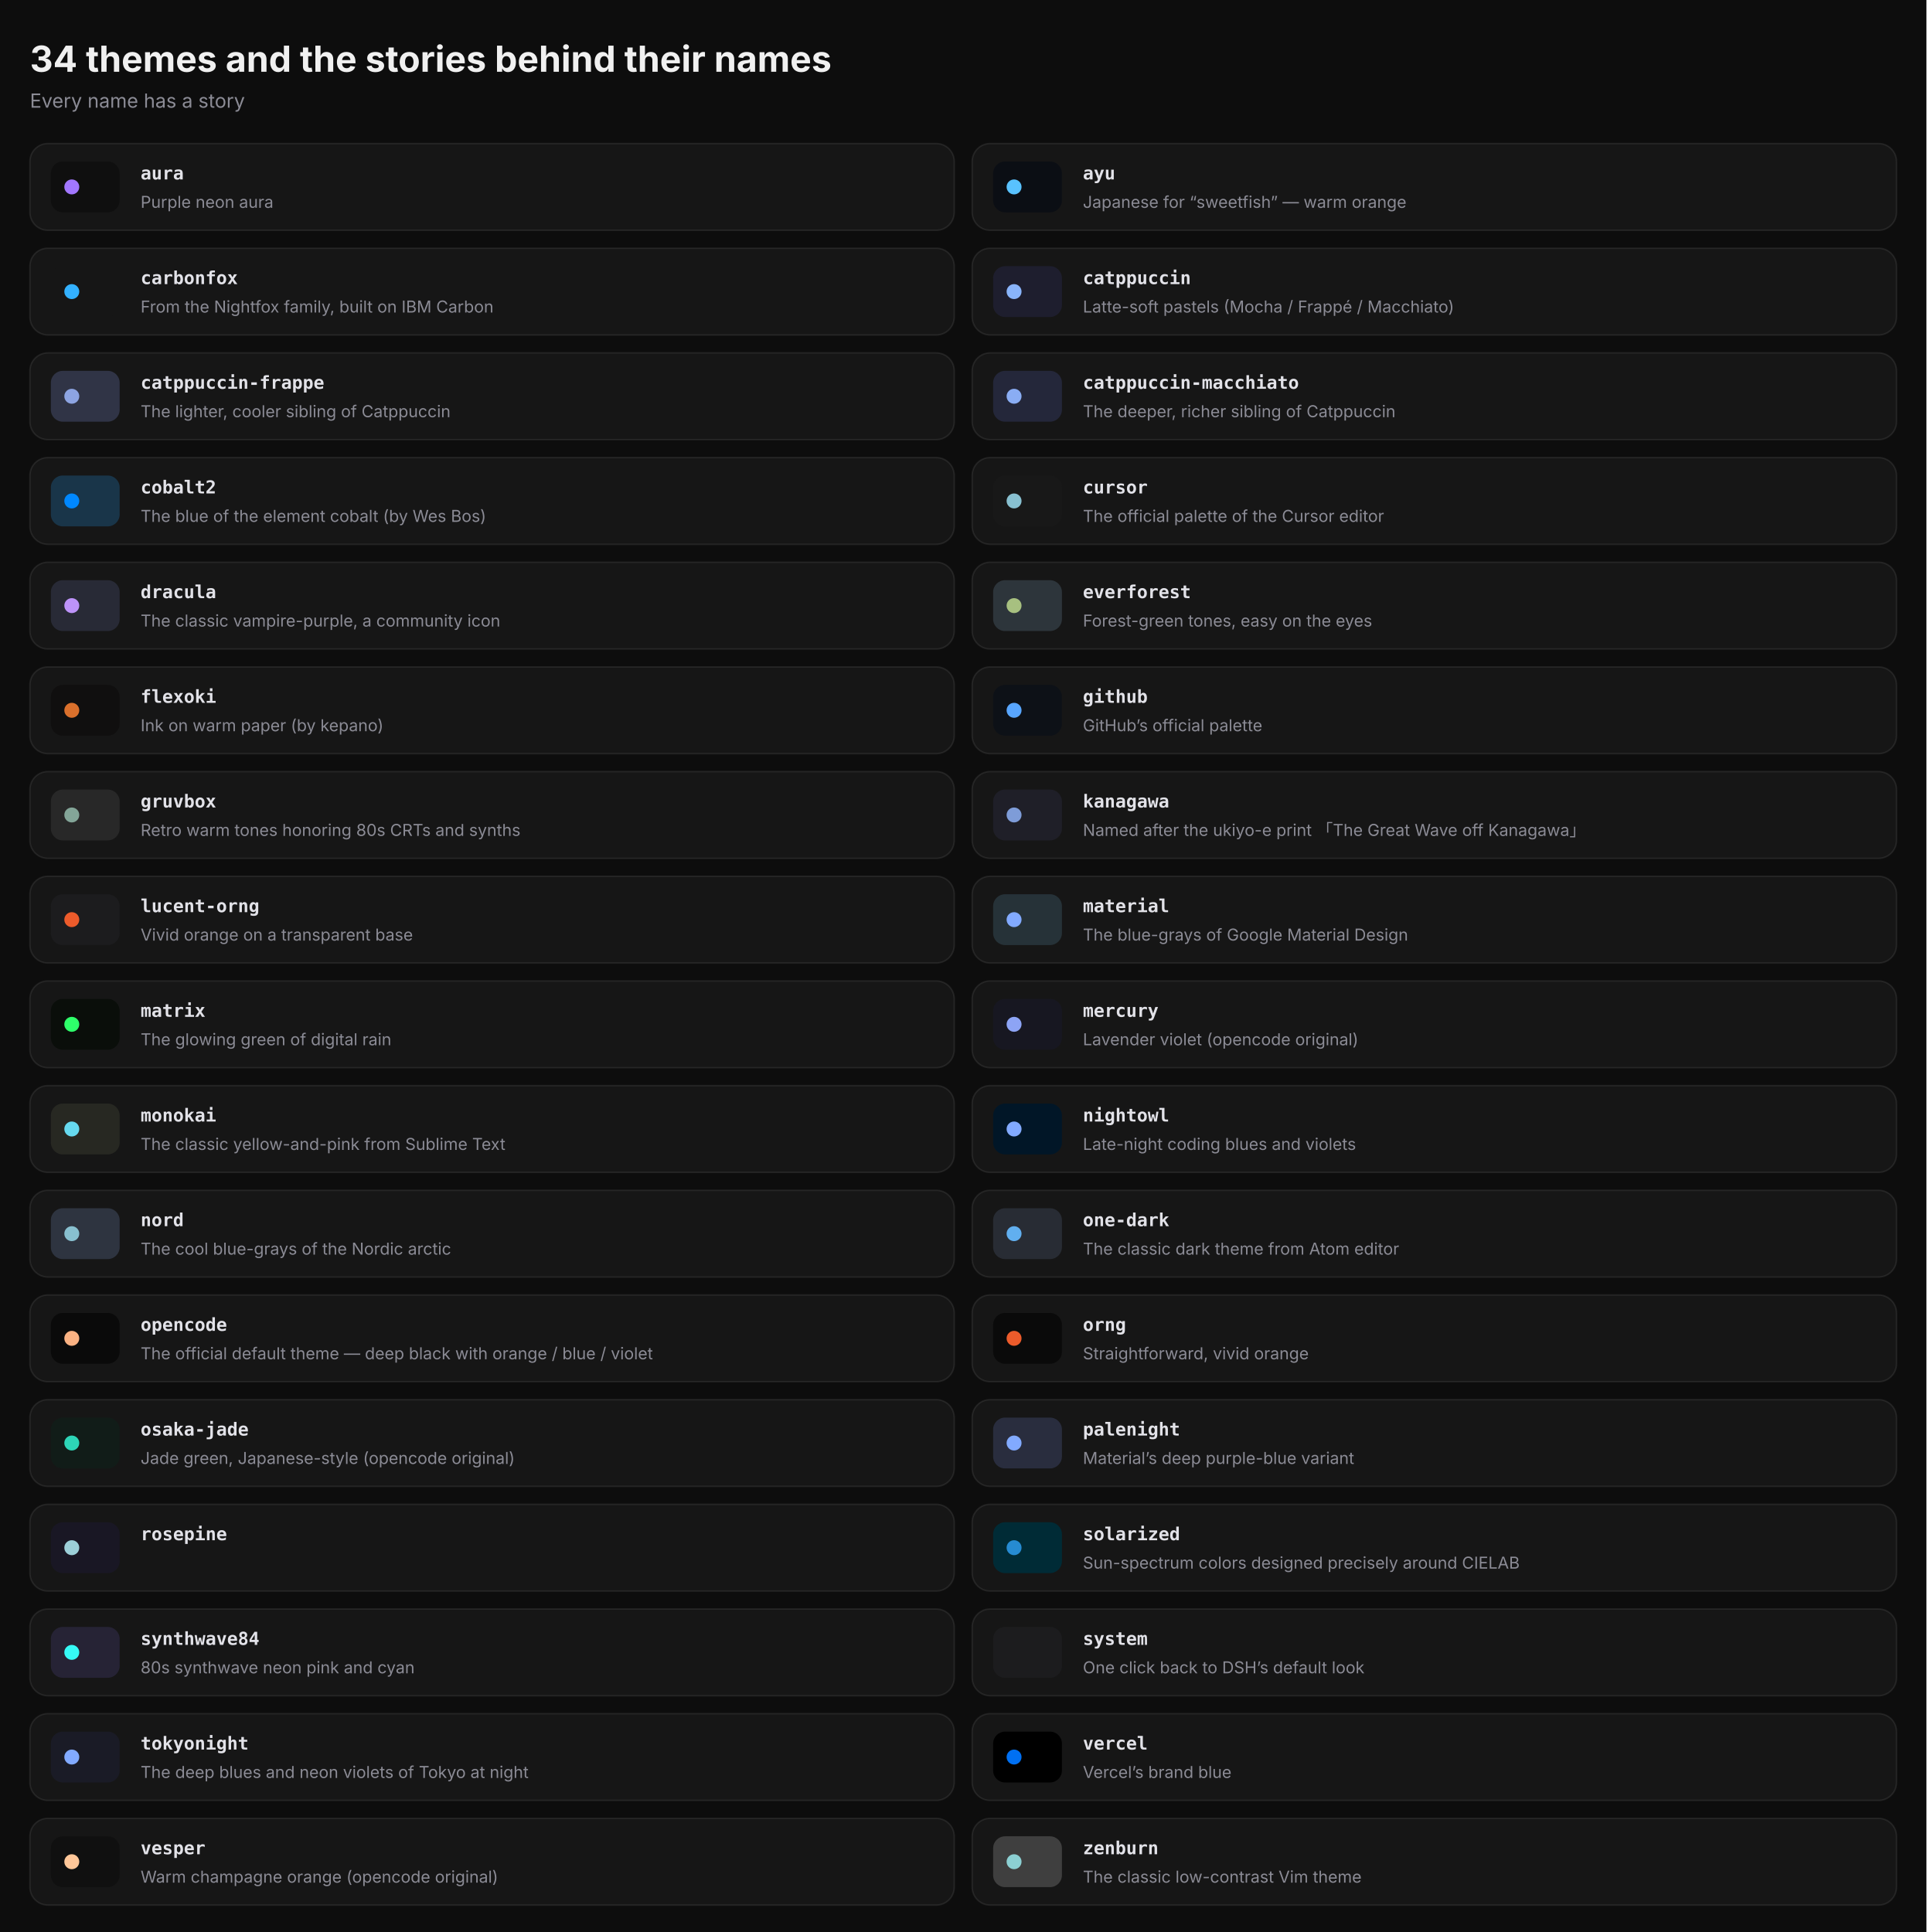
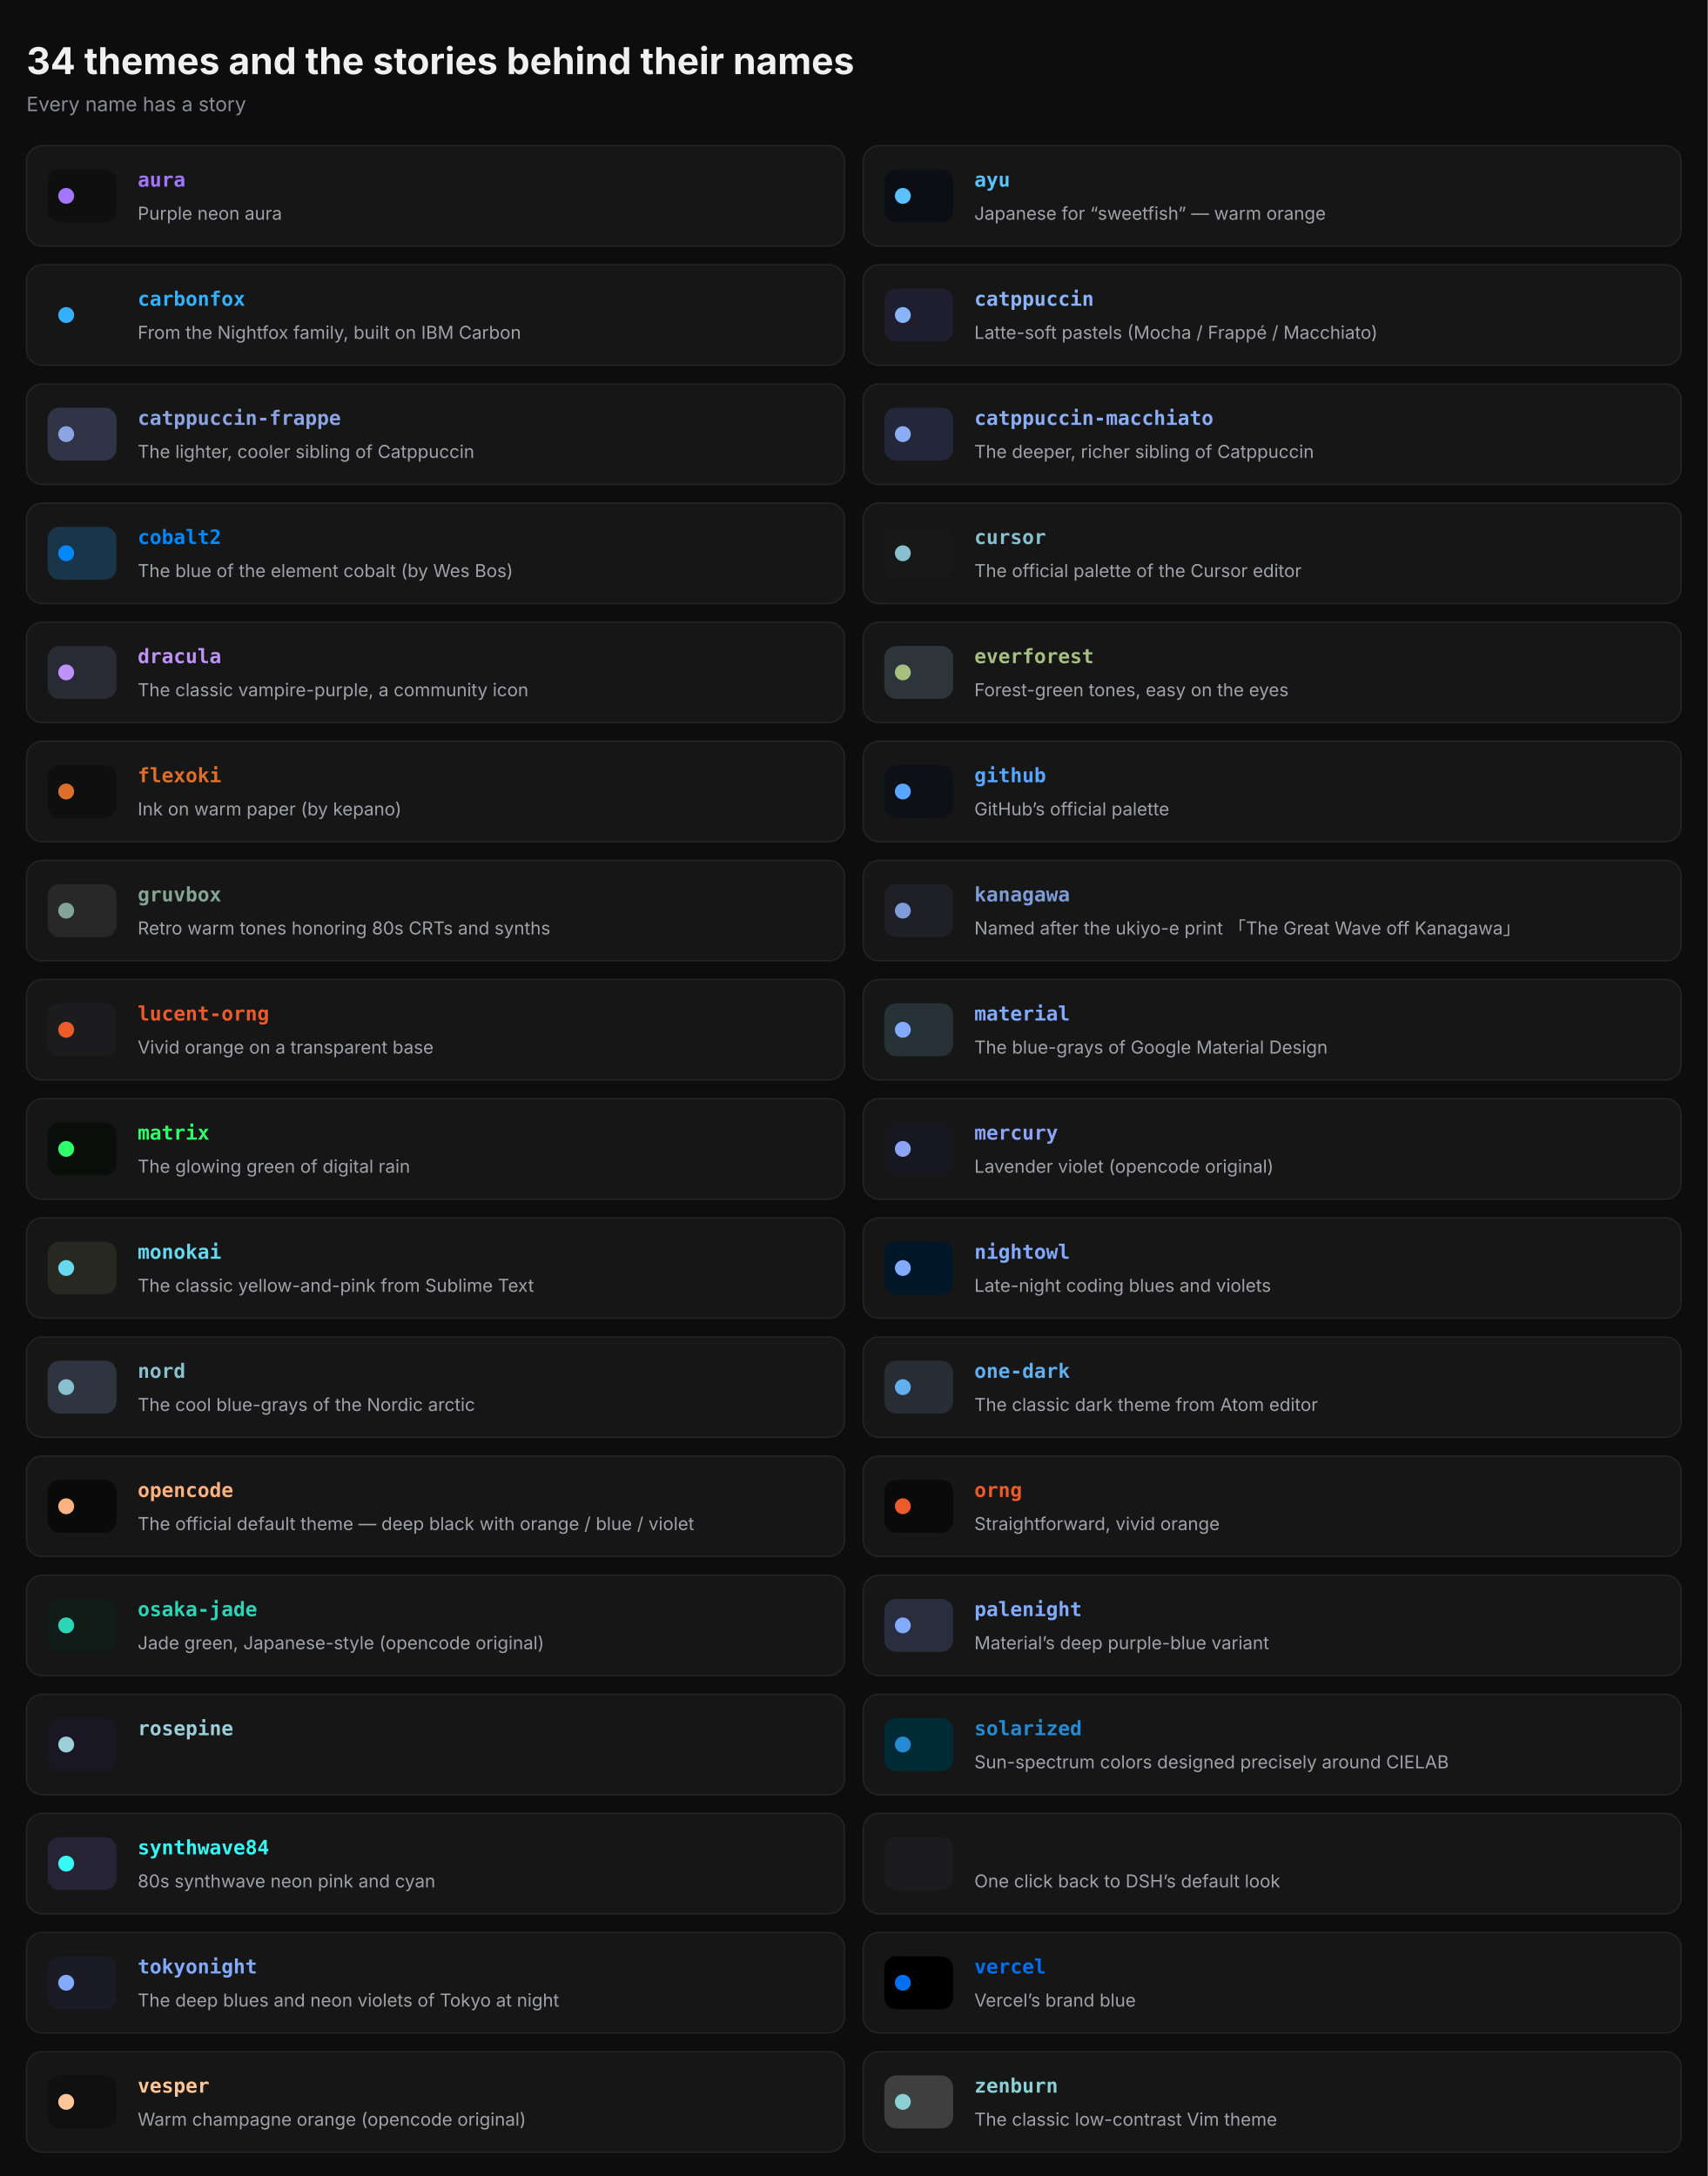
- <svg xmlns="http://www.w3.org/2000/svg" width="1288" height="1292" viewBox="0 0 1288 1292">\n<rect width="100%" height="100%" fill="#0d0d0d" />\n<text x="20" y="48" font-family="-apple-system,Segoe UI,Microsoft YaHei,PingFang SC,sans-serif" font-size="24" font-weight="700" fill="#f0f0f0">34 themes and the stories behind their names</text>\n<text x="20" y="72" font-family="-apple-system,Segoe UI,Microsoft YaHei,PingFang SC,sans-serif" font-size="13" fill="#8b8b95">Every name has a story</text>\n<g>
-     <rect x="20" y="96" width="618" height="58" rx="12" fill="rgba(255,255,255,0.04)" stroke="rgba(255,255,255,0.08)" />
-     <rect x="34" y="108" width="46" height="34" rx="8" fill="#0F0F0F" />
-     <circle cx="48" cy="125" r="5" fill="#A277FF" />
-     <text x="94" y="120" font-family="ui-monospace,SFMono-Regular,Menlo,Consolas,monospace" font-size="12" font-weight="600" fill="#e2e2e8">aura</text>
-     <text x="94" y="139" font-family="-apple-system,Segoe UI,Microsoft YaHei,PingFang SC,sans-serif" font-size="11" fill="#8b8b95">Purple neon aura</text>
-   </g>
-   <g>
-     <rect x="650" y="96" width="618" height="58" rx="12" fill="rgba(255,255,255,0.04)" stroke="rgba(255,255,255,0.08)" />
-     <rect x="664" y="108" width="46" height="34" rx="8" fill="#0B0E14" />
-     <circle cx="678" cy="125" r="5" fill="#59C2FF" />
-     <text x="724" y="120" font-family="ui-monospace,SFMono-Regular,Menlo,Consolas,monospace" font-size="12" font-weight="600" fill="#e2e2e8">ayu</text>
-     <text x="724" y="139" font-family="-apple-system,Segoe UI,Microsoft YaHei,PingFang SC,sans-serif" font-size="11" fill="#8b8b95">Japanese for “sweetfish” — warm orange</text>
-   </g>
-   <g>
-     <rect x="20" y="166" width="618" height="58" rx="12" fill="rgba(255,255,255,0.04)" stroke="rgba(255,255,255,0.08)" />
-     <rect x="34" y="178" width="46" height="34" rx="8" fill="#161616" />
-     <circle cx="48" cy="195" r="5" fill="#33B1FF" />
-     <text x="94" y="190" font-family="ui-monospace,SFMono-Regular,Menlo,Consolas,monospace" font-size="12" font-weight="600" fill="#e2e2e8">carbonfox</text>
-     <text x="94" y="209" font-family="-apple-system,Segoe UI,Microsoft YaHei,PingFang SC,sans-serif" font-size="11" fill="#8b8b95">From the Nightfox family, built on IBM Carbon</text>
-   </g>
-   <g>
-     <rect x="650" y="166" width="618" height="58" rx="12" fill="rgba(255,255,255,0.04)" stroke="rgba(255,255,255,0.08)" />
-     <rect x="664" y="178" width="46" height="34" rx="8" fill="#1E1E2E" />
-     <circle cx="678" cy="195" r="5" fill="#89B4FA" />
-     <text x="724" y="190" font-family="ui-monospace,SFMono-Regular,Menlo,Consolas,monospace" font-size="12" font-weight="600" fill="#e2e2e8">catppuccin</text>
-     <text x="724" y="209" font-family="-apple-system,Segoe UI,Microsoft YaHei,PingFang SC,sans-serif" font-size="11" fill="#8b8b95">Latte-soft pastels (Mocha / Frappé / Macchiato)</text>
-   </g>
-   <g>
-     <rect x="20" y="236" width="618" height="58" rx="12" fill="rgba(255,255,255,0.04)" stroke="rgba(255,255,255,0.08)" />
-     <rect x="34" y="248" width="46" height="34" rx="8" fill="#303446" />
-     <circle cx="48" cy="265" r="5" fill="#8DA4E2" />
-     <text x="94" y="260" font-family="ui-monospace,SFMono-Regular,Menlo,Consolas,monospace" font-size="12" font-weight="600" fill="#e2e2e8">catppuccin-frappe</text>
-     <text x="94" y="279" font-family="-apple-system,Segoe UI,Microsoft YaHei,PingFang SC,sans-serif" font-size="11" fill="#8b8b95">The lighter, cooler sibling of Catppuccin</text>
-   </g>
-   <g>
-     <rect x="650" y="236" width="618" height="58" rx="12" fill="rgba(255,255,255,0.04)" stroke="rgba(255,255,255,0.08)" />
-     <rect x="664" y="248" width="46" height="34" rx="8" fill="#24273A" />
-     <circle cx="678" cy="265" r="5" fill="#8AADF4" />
-     <text x="724" y="260" font-family="ui-monospace,SFMono-Regular,Menlo,Consolas,monospace" font-size="12" font-weight="600" fill="#e2e2e8">catppuccin-macchiato</text>
-     <text x="724" y="279" font-family="-apple-system,Segoe UI,Microsoft YaHei,PingFang SC,sans-serif" font-size="11" fill="#8b8b95">The deeper, richer sibling of Catppuccin</text>
-   </g>
-   <g>
-     <rect x="20" y="306" width="618" height="58" rx="12" fill="rgba(255,255,255,0.04)" stroke="rgba(255,255,255,0.08)" />
-     <rect x="34" y="318" width="46" height="34" rx="8" fill="#193549" />
-     <circle cx="48" cy="335" r="5" fill="#0088FF" />
-     <text x="94" y="330" font-family="ui-monospace,SFMono-Regular,Menlo,Consolas,monospace" font-size="12" font-weight="600" fill="#e2e2e8">cobalt2</text>
-     <text x="94" y="349" font-family="-apple-system,Segoe UI,Microsoft YaHei,PingFang SC,sans-serif" font-size="11" fill="#8b8b95">The blue of the element cobalt (by Wes Bos)</text>
-   </g>
-   <g>
-     <rect x="650" y="306" width="618" height="58" rx="12" fill="rgba(255,255,255,0.04)" stroke="rgba(255,255,255,0.08)" />
-     <rect x="664" y="318" width="46" height="34" rx="8" fill="#181818" />
-     <circle cx="678" cy="335" r="5" fill="#88C0D0" />
-     <text x="724" y="330" font-family="ui-monospace,SFMono-Regular,Menlo,Consolas,monospace" font-size="12" font-weight="600" fill="#e2e2e8">cursor</text>
-     <text x="724" y="349" font-family="-apple-system,Segoe UI,Microsoft YaHei,PingFang SC,sans-serif" font-size="11" fill="#8b8b95">The official palette of the Cursor editor</text>
-   </g>
-   <g>
-     <rect x="20" y="376" width="618" height="58" rx="12" fill="rgba(255,255,255,0.04)" stroke="rgba(255,255,255,0.08)" />
-     <rect x="34" y="388" width="46" height="34" rx="8" fill="#282A36" />
-     <circle cx="48" cy="405" r="5" fill="#BD93F9" />
-     <text x="94" y="400" font-family="ui-monospace,SFMono-Regular,Menlo,Consolas,monospace" font-size="12" font-weight="600" fill="#e2e2e8">dracula</text>
-     <text x="94" y="419" font-family="-apple-system,Segoe UI,Microsoft YaHei,PingFang SC,sans-serif" font-size="11" fill="#8b8b95">The classic vampire-purple, a community icon</text>
-   </g>
-   <g>
-     <rect x="650" y="376" width="618" height="58" rx="12" fill="rgba(255,255,255,0.04)" stroke="rgba(255,255,255,0.08)" />
-     <rect x="664" y="388" width="46" height="34" rx="8" fill="#2D353B" />
-     <circle cx="678" cy="405" r="5" fill="#A7C080" />
-     <text x="724" y="400" font-family="ui-monospace,SFMono-Regular,Menlo,Consolas,monospace" font-size="12" font-weight="600" fill="#e2e2e8">everforest</text>
-     <text x="724" y="419" font-family="-apple-system,Segoe UI,Microsoft YaHei,PingFang SC,sans-serif" font-size="11" fill="#8b8b95">Forest-green tones, easy on the eyes</text>
-   </g>
-   <g>
-     <rect x="20" y="446" width="618" height="58" rx="12" fill="rgba(255,255,255,0.04)" stroke="rgba(255,255,255,0.08)" />
-     <rect x="34" y="458" width="46" height="34" rx="8" fill="#100F0F" />
-     <circle cx="48" cy="475" r="5" fill="#DA702C" />
-     <text x="94" y="470" font-family="ui-monospace,SFMono-Regular,Menlo,Consolas,monospace" font-size="12" font-weight="600" fill="#e2e2e8">flexoki</text>
-     <text x="94" y="489" font-family="-apple-system,Segoe UI,Microsoft YaHei,PingFang SC,sans-serif" font-size="11" fill="#8b8b95">Ink on warm paper (by kepano)</text>
-   </g>
-   <g>
-     <rect x="650" y="446" width="618" height="58" rx="12" fill="rgba(255,255,255,0.04)" stroke="rgba(255,255,255,0.08)" />
-     <rect x="664" y="458" width="46" height="34" rx="8" fill="#0D1117" />
-     <circle cx="678" cy="475" r="5" fill="#58A6FF" />
-     <text x="724" y="470" font-family="ui-monospace,SFMono-Regular,Menlo,Consolas,monospace" font-size="12" font-weight="600" fill="#e2e2e8">github</text>
-     <text x="724" y="489" font-family="-apple-system,Segoe UI,Microsoft YaHei,PingFang SC,sans-serif" font-size="11" fill="#8b8b95">GitHub’s official palette</text>
-   </g>
-   <g>
-     <rect x="20" y="516" width="618" height="58" rx="12" fill="rgba(255,255,255,0.04)" stroke="rgba(255,255,255,0.08)" />
-     <rect x="34" y="528" width="46" height="34" rx="8" fill="#282828" />
-     <circle cx="48" cy="545" r="5" fill="#83A598" />
-     <text x="94" y="540" font-family="ui-monospace,SFMono-Regular,Menlo,Consolas,monospace" font-size="12" font-weight="600" fill="#e2e2e8">gruvbox</text>
-     <text x="94" y="559" font-family="-apple-system,Segoe UI,Microsoft YaHei,PingFang SC,sans-serif" font-size="11" fill="#8b8b95">Retro warm tones honoring 80s CRTs and synths</text>
-   </g>
-   <g>
-     <rect x="650" y="516" width="618" height="58" rx="12" fill="rgba(255,255,255,0.04)" stroke="rgba(255,255,255,0.08)" />
-     <rect x="664" y="528" width="46" height="34" rx="8" fill="#1F1F28" />
-     <circle cx="678" cy="545" r="5" fill="#7E9CD8" />
-     <text x="724" y="540" font-family="ui-monospace,SFMono-Regular,Menlo,Consolas,monospace" font-size="12" font-weight="600" fill="#e2e2e8">kanagawa</text>
-     <text x="724" y="559" font-family="-apple-system,Segoe UI,Microsoft YaHei,PingFang SC,sans-serif" font-size="11" fill="#8b8b95">Named after the ukiyo-e print 「The Great Wave off Kanagawa」</text>
-   </g>
-   <g>
-     <rect x="20" y="586" width="618" height="58" rx="12" fill="rgba(255,255,255,0.04)" stroke="rgba(255,255,255,0.08)" />
-     <rect x="34" y="598" width="46" height="34" rx="8" fill="#1c1c1e" />
-     <circle cx="48" cy="615" r="5" fill="#EC5B2B" />
-     <text x="94" y="610" font-family="ui-monospace,SFMono-Regular,Menlo,Consolas,monospace" font-size="12" font-weight="600" fill="#e2e2e8">lucent-orng</text>
-     <text x="94" y="629" font-family="-apple-system,Segoe UI,Microsoft YaHei,PingFang SC,sans-serif" font-size="11" fill="#8b8b95">Vivid orange on a transparent base</text>
-   </g>
-   <g>
-     <rect x="650" y="586" width="618" height="58" rx="12" fill="rgba(255,255,255,0.04)" stroke="rgba(255,255,255,0.08)" />
-     <rect x="664" y="598" width="46" height="34" rx="8" fill="#263238" />
-     <circle cx="678" cy="615" r="5" fill="#82AAFF" />
-     <text x="724" y="610" font-family="ui-monospace,SFMono-Regular,Menlo,Consolas,monospace" font-size="12" font-weight="600" fill="#e2e2e8">material</text>
-     <text x="724" y="629" font-family="-apple-system,Segoe UI,Microsoft YaHei,PingFang SC,sans-serif" font-size="11" fill="#8b8b95">The blue-grays of Google Material Design</text>
-   </g>
-   <g>
-     <rect x="20" y="656" width="618" height="58" rx="12" fill="rgba(255,255,255,0.04)" stroke="rgba(255,255,255,0.08)" />
-     <rect x="34" y="668" width="46" height="34" rx="8" fill="#0A0E0A" />
-     <circle cx="48" cy="685" r="5" fill="#2EFF6A" />
-     <text x="94" y="680" font-family="ui-monospace,SFMono-Regular,Menlo,Consolas,monospace" font-size="12" font-weight="600" fill="#e2e2e8">matrix</text>
-     <text x="94" y="699" font-family="-apple-system,Segoe UI,Microsoft YaHei,PingFang SC,sans-serif" font-size="11" fill="#8b8b95">The glowing green of digital rain</text>
-   </g>
-   <g>
-     <rect x="650" y="656" width="618" height="58" rx="12" fill="rgba(255,255,255,0.04)" stroke="rgba(255,255,255,0.08)" />
-     <rect x="664" y="668" width="46" height="34" rx="8" fill="#171721" />
-     <circle cx="678" cy="685" r="5" fill="#8DA4F5" />
-     <text x="724" y="680" font-family="ui-monospace,SFMono-Regular,Menlo,Consolas,monospace" font-size="12" font-weight="600" fill="#e2e2e8">mercury</text>
-     <text x="724" y="699" font-family="-apple-system,Segoe UI,Microsoft YaHei,PingFang SC,sans-serif" font-size="11" fill="#8b8b95">Lavender violet (opencode original)</text>
-   </g>
-   <g>
-     <rect x="20" y="726" width="618" height="58" rx="12" fill="rgba(255,255,255,0.04)" stroke="rgba(255,255,255,0.08)" />
-     <rect x="34" y="738" width="46" height="34" rx="8" fill="#272822" />
-     <circle cx="48" cy="755" r="5" fill="#66D9EF" />
-     <text x="94" y="750" font-family="ui-monospace,SFMono-Regular,Menlo,Consolas,monospace" font-size="12" font-weight="600" fill="#e2e2e8">monokai</text>
-     <text x="94" y="769" font-family="-apple-system,Segoe UI,Microsoft YaHei,PingFang SC,sans-serif" font-size="11" fill="#8b8b95">The classic yellow-and-pink from Sublime Text</text>
-   </g>
-   <g>
-     <rect x="650" y="726" width="618" height="58" rx="12" fill="rgba(255,255,255,0.04)" stroke="rgba(255,255,255,0.08)" />
-     <rect x="664" y="738" width="46" height="34" rx="8" fill="#011627" />
-     <circle cx="678" cy="755" r="5" fill="#82AAFF" />
-     <text x="724" y="750" font-family="ui-monospace,SFMono-Regular,Menlo,Consolas,monospace" font-size="12" font-weight="600" fill="#e2e2e8">nightowl</text>
-     <text x="724" y="769" font-family="-apple-system,Segoe UI,Microsoft YaHei,PingFang SC,sans-serif" font-size="11" fill="#8b8b95">Late-night coding blues and violets</text>
-   </g>
-   <g>
-     <rect x="20" y="796" width="618" height="58" rx="12" fill="rgba(255,255,255,0.04)" stroke="rgba(255,255,255,0.08)" />
-     <rect x="34" y="808" width="46" height="34" rx="8" fill="#2E3440" />
-     <circle cx="48" cy="825" r="5" fill="#88C0D0" />
-     <text x="94" y="820" font-family="ui-monospace,SFMono-Regular,Menlo,Consolas,monospace" font-size="12" font-weight="600" fill="#e2e2e8">nord</text>
-     <text x="94" y="839" font-family="-apple-system,Segoe UI,Microsoft YaHei,PingFang SC,sans-serif" font-size="11" fill="#8b8b95">The cool blue-grays of the Nordic arctic</text>
-   </g>
-   <g>
-     <rect x="650" y="796" width="618" height="58" rx="12" fill="rgba(255,255,255,0.04)" stroke="rgba(255,255,255,0.08)" />
-     <rect x="664" y="808" width="46" height="34" rx="8" fill="#282C34" />
-     <circle cx="678" cy="825" r="5" fill="#61AFEF" />
-     <text x="724" y="820" font-family="ui-monospace,SFMono-Regular,Menlo,Consolas,monospace" font-size="12" font-weight="600" fill="#e2e2e8">one-dark</text>
-     <text x="724" y="839" font-family="-apple-system,Segoe UI,Microsoft YaHei,PingFang SC,sans-serif" font-size="11" fill="#8b8b95">The classic dark theme from Atom editor</text>
-   </g>
-   <g>
-     <rect x="20" y="866" width="618" height="58" rx="12" fill="rgba(255,255,255,0.04)" stroke="rgba(255,255,255,0.08)" />
-     <rect x="34" y="878" width="46" height="34" rx="8" fill="#0A0A0A" />
-     <circle cx="48" cy="895" r="5" fill="#FAB283" />
-     <text x="94" y="890" font-family="ui-monospace,SFMono-Regular,Menlo,Consolas,monospace" font-size="12" font-weight="600" fill="#e2e2e8">opencode</text>
-     <text x="94" y="909" font-family="-apple-system,Segoe UI,Microsoft YaHei,PingFang SC,sans-serif" font-size="11" fill="#8b8b95">The official default theme — deep black with orange / blue / violet</text>
-   </g>
-   <g>
-     <rect x="650" y="866" width="618" height="58" rx="12" fill="rgba(255,255,255,0.04)" stroke="rgba(255,255,255,0.08)" />
-     <rect x="664" y="878" width="46" height="34" rx="8" fill="#0A0A0A" />
-     <circle cx="678" cy="895" r="5" fill="#EC5B2B" />
-     <text x="724" y="890" font-family="ui-monospace,SFMono-Regular,Menlo,Consolas,monospace" font-size="12" font-weight="600" fill="#e2e2e8">orng</text>
-     <text x="724" y="909" font-family="-apple-system,Segoe UI,Microsoft YaHei,PingFang SC,sans-serif" font-size="11" fill="#8b8b95">Straightforward, vivid orange</text>
-   </g>
-   <g>
-     <rect x="20" y="936" width="618" height="58" rx="12" fill="rgba(255,255,255,0.04)" stroke="rgba(255,255,255,0.08)" />
-     <rect x="34" y="948" width="46" height="34" rx="8" fill="#111C18" />
-     <circle cx="48" cy="965" r="5" fill="#2DD5B7" />
-     <text x="94" y="960" font-family="ui-monospace,SFMono-Regular,Menlo,Consolas,monospace" font-size="12" font-weight="600" fill="#e2e2e8">osaka-jade</text>
-     <text x="94" y="979" font-family="-apple-system,Segoe UI,Microsoft YaHei,PingFang SC,sans-serif" font-size="11" fill="#8b8b95">Jade green, Japanese-style (opencode original)</text>
-   </g>
-   <g>
-     <rect x="650" y="936" width="618" height="58" rx="12" fill="rgba(255,255,255,0.04)" stroke="rgba(255,255,255,0.08)" />
-     <rect x="664" y="948" width="46" height="34" rx="8" fill="#292D3E" />
-     <circle cx="678" cy="965" r="5" fill="#82AAFF" />
-     <text x="724" y="960" font-family="ui-monospace,SFMono-Regular,Menlo,Consolas,monospace" font-size="12" font-weight="600" fill="#e2e2e8">palenight</text>
-     <text x="724" y="979" font-family="-apple-system,Segoe UI,Microsoft YaHei,PingFang SC,sans-serif" font-size="11" fill="#8b8b95">Material’s deep purple-blue variant</text>
-   </g>
-   <g>
-     <rect x="20" y="1006" width="618" height="58" rx="12" fill="rgba(255,255,255,0.04)" stroke="rgba(255,255,255,0.08)" />
-     <rect x="34" y="1018" width="46" height="34" rx="8" fill="#191724" />
-     <circle cx="48" cy="1035" r="5" fill="#9CCFD8" />
-     <text x="94" y="1030" font-family="ui-monospace,SFMono-Regular,Menlo,Consolas,monospace" font-size="12" font-weight="600" fill="#e2e2e8">rosepine</text>
-     <text x="94" y="1049" font-family="-apple-system,Segoe UI,Microsoft YaHei,PingFang SC,sans-serif" font-size="11" fill="#8b8b95" />
-   </g>
-   <g>
-     <rect x="650" y="1006" width="618" height="58" rx="12" fill="rgba(255,255,255,0.04)" stroke="rgba(255,255,255,0.08)" />
-     <rect x="664" y="1018" width="46" height="34" rx="8" fill="#002B36" />
-     <circle cx="678" cy="1035" r="5" fill="#268BD2" />
-     <text x="724" y="1030" font-family="ui-monospace,SFMono-Regular,Menlo,Consolas,monospace" font-size="12" font-weight="600" fill="#e2e2e8">solarized</text>
-     <text x="724" y="1049" font-family="-apple-system,Segoe UI,Microsoft YaHei,PingFang SC,sans-serif" font-size="11" fill="#8b8b95">Sun-spectrum colors designed precisely around CIELAB</text>
-   </g>
-   <g>
-     <rect x="20" y="1076" width="618" height="58" rx="12" fill="rgba(255,255,255,0.04)" stroke="rgba(255,255,255,0.08)" />
-     <rect x="34" y="1088" width="46" height="34" rx="8" fill="#262335" />
-     <circle cx="48" cy="1105" r="5" fill="#36F9F6" />
-     <text x="94" y="1100" font-family="ui-monospace,SFMono-Regular,Menlo,Consolas,monospace" font-size="12" font-weight="600" fill="#e2e2e8">synthwave84</text>
-     <text x="94" y="1119" font-family="-apple-system,Segoe UI,Microsoft YaHei,PingFang SC,sans-serif" font-size="11" fill="#8b8b95">80s synthwave neon pink and cyan</text>
-   </g>
-   <g>
-     <rect x="650" y="1076" width="618" height="58" rx="12" fill="rgba(255,255,255,0.04)" stroke="rgba(255,255,255,0.08)" />
-     <rect x="664" y="1088" width="46" height="34" rx="8" fill="#1c1c1e" />
-     <circle cx="678" cy="1105" r="5" fill="transparent" />
-     <text x="724" y="1100" font-family="ui-monospace,SFMono-Regular,Menlo,Consolas,monospace" font-size="12" font-weight="600" fill="#e2e2e8">system</text>
-     <text x="724" y="1119" font-family="-apple-system,Segoe UI,Microsoft YaHei,PingFang SC,sans-serif" font-size="11" fill="#8b8b95">One click back to DSH’s default look</text>
-   </g>
-   <g>
-     <rect x="20" y="1146" width="618" height="58" rx="12" fill="rgba(255,255,255,0.04)" stroke="rgba(255,255,255,0.08)" />
-     <rect x="34" y="1158" width="46" height="34" rx="8" fill="#1A1B26" />
-     <circle cx="48" cy="1175" r="5" fill="#82AAFF" />
-     <text x="94" y="1170" font-family="ui-monospace,SFMono-Regular,Menlo,Consolas,monospace" font-size="12" font-weight="600" fill="#e2e2e8">tokyonight</text>
-     <text x="94" y="1189" font-family="-apple-system,Segoe UI,Microsoft YaHei,PingFang SC,sans-serif" font-size="11" fill="#8b8b95">The deep blues and neon violets of Tokyo at night</text>
-   </g>
-   <g>
-     <rect x="650" y="1146" width="618" height="58" rx="12" fill="rgba(255,255,255,0.04)" stroke="rgba(255,255,255,0.08)" />
-     <rect x="664" y="1158" width="46" height="34" rx="8" fill="#000000" />
-     <circle cx="678" cy="1175" r="5" fill="#0070F3" />
-     <text x="724" y="1170" font-family="ui-monospace,SFMono-Regular,Menlo,Consolas,monospace" font-size="12" font-weight="600" fill="#e2e2e8">vercel</text>
-     <text x="724" y="1189" font-family="-apple-system,Segoe UI,Microsoft YaHei,PingFang SC,sans-serif" font-size="11" fill="#8b8b95">Vercel’s brand blue</text>
-   </g>
-   <g>
-     <rect x="20" y="1216" width="618" height="58" rx="12" fill="rgba(255,255,255,0.04)" stroke="rgba(255,255,255,0.08)" />
-     <rect x="34" y="1228" width="46" height="34" rx="8" fill="#101010" />
-     <circle cx="48" cy="1245" r="5" fill="#FFC799" />
-     <text x="94" y="1240" font-family="ui-monospace,SFMono-Regular,Menlo,Consolas,monospace" font-size="12" font-weight="600" fill="#e2e2e8">vesper</text>
-     <text x="94" y="1259" font-family="-apple-system,Segoe UI,Microsoft YaHei,PingFang SC,sans-serif" font-size="11" fill="#8b8b95">Warm champagne orange (opencode original)</text>
-   </g>
-   <g>
-     <rect x="650" y="1216" width="618" height="58" rx="12" fill="rgba(255,255,255,0.04)" stroke="rgba(255,255,255,0.08)" />
-     <rect x="664" y="1228" width="46" height="34" rx="8" fill="#3F3F3F" />
-     <circle cx="678" cy="1245" r="5" fill="#8CD0D3" />
-     <text x="724" y="1240" font-family="ui-monospace,SFMono-Regular,Menlo,Consolas,monospace" font-size="12" font-weight="600" fill="#e2e2e8">zenburn</text>
-     <text x="724" y="1259" font-family="-apple-system,Segoe UI,Microsoft YaHei,PingFang SC,sans-serif" font-size="11" fill="#8b8b95">The classic low-contrast Vim theme</text>
+ <svg xmlns="http://www.w3.org/2000/svg" width="1290" height="1644" viewBox="0 0 1290 1644">\n<rect width="100%" height="100%" fill="#0d0d0d" />\n<text x="20" y="56" font-family="-apple-system,Segoe UI,Microsoft YaHei,PingFang SC,sans-serif" font-size="28" font-weight="700" fill="#f0f0f0">34 themes and the stories behind their names</text>\n<text x="20" y="84" font-family="-apple-system,Segoe UI,Microsoft YaHei,PingFang SC,sans-serif" font-size="15" fill="#8b8b95">Every name has a story</text>\n<g>
+     <rect x="20" y="110" width="618" height="76" rx="12" fill="rgba(255,255,255,0.04)" stroke="rgba(255,255,255,0.08)" />
+     <rect x="36" y="128" width="52" height="40" rx="9" fill="#0F0F0F" />
+     <circle cx="50" cy="148" r="6" fill="#A277FF" />
+     <text x="104" y="141" font-family="ui-monospace,SFMono-Regular,Menlo,Consolas,monospace" font-size="15" font-weight="700" fill="#A277FF">aura</text>
+     <text x="104" y="166" font-family="-apple-system,Segoe UI,Microsoft YaHei,PingFang SC,sans-serif" font-size="13.5" fill="#a1a1aa">Purple neon aura</text>
+   </g>
+   <g>
+     <rect x="652" y="110" width="618" height="76" rx="12" fill="rgba(255,255,255,0.04)" stroke="rgba(255,255,255,0.08)" />
+     <rect x="668" y="128" width="52" height="40" rx="9" fill="#0B0E14" />
+     <circle cx="682" cy="148" r="6" fill="#59C2FF" />
+     <text x="736" y="141" font-family="ui-monospace,SFMono-Regular,Menlo,Consolas,monospace" font-size="15" font-weight="700" fill="#59C2FF">ayu</text>
+     <text x="736" y="166" font-family="-apple-system,Segoe UI,Microsoft YaHei,PingFang SC,sans-serif" font-size="13.5" fill="#a1a1aa">Japanese for “sweetfish” — warm orange</text>
+   </g>
+   <g>
+     <rect x="20" y="200" width="618" height="76" rx="12" fill="rgba(255,255,255,0.04)" stroke="rgba(255,255,255,0.08)" />
+     <rect x="36" y="218" width="52" height="40" rx="9" fill="#161616" />
+     <circle cx="50" cy="238" r="6" fill="#33B1FF" />
+     <text x="104" y="231" font-family="ui-monospace,SFMono-Regular,Menlo,Consolas,monospace" font-size="15" font-weight="700" fill="#33B1FF">carbonfox</text>
+     <text x="104" y="256" font-family="-apple-system,Segoe UI,Microsoft YaHei,PingFang SC,sans-serif" font-size="13.5" fill="#a1a1aa">From the Nightfox family, built on IBM Carbon</text>
+   </g>
+   <g>
+     <rect x="652" y="200" width="618" height="76" rx="12" fill="rgba(255,255,255,0.04)" stroke="rgba(255,255,255,0.08)" />
+     <rect x="668" y="218" width="52" height="40" rx="9" fill="#1E1E2E" />
+     <circle cx="682" cy="238" r="6" fill="#89B4FA" />
+     <text x="736" y="231" font-family="ui-monospace,SFMono-Regular,Menlo,Consolas,monospace" font-size="15" font-weight="700" fill="#89B4FA">catppuccin</text>
+     <text x="736" y="256" font-family="-apple-system,Segoe UI,Microsoft YaHei,PingFang SC,sans-serif" font-size="13.5" fill="#a1a1aa">Latte-soft pastels (Mocha / Frappé / Macchiato)</text>
+   </g>
+   <g>
+     <rect x="20" y="290" width="618" height="76" rx="12" fill="rgba(255,255,255,0.04)" stroke="rgba(255,255,255,0.08)" />
+     <rect x="36" y="308" width="52" height="40" rx="9" fill="#303446" />
+     <circle cx="50" cy="328" r="6" fill="#8DA4E2" />
+     <text x="104" y="321" font-family="ui-monospace,SFMono-Regular,Menlo,Consolas,monospace" font-size="15" font-weight="700" fill="#8DA4E2">catppuccin-frappe</text>
+     <text x="104" y="346" font-family="-apple-system,Segoe UI,Microsoft YaHei,PingFang SC,sans-serif" font-size="13.5" fill="#a1a1aa">The lighter, cooler sibling of Catppuccin</text>
+   </g>
+   <g>
+     <rect x="652" y="290" width="618" height="76" rx="12" fill="rgba(255,255,255,0.04)" stroke="rgba(255,255,255,0.08)" />
+     <rect x="668" y="308" width="52" height="40" rx="9" fill="#24273A" />
+     <circle cx="682" cy="328" r="6" fill="#8AADF4" />
+     <text x="736" y="321" font-family="ui-monospace,SFMono-Regular,Menlo,Consolas,monospace" font-size="15" font-weight="700" fill="#8AADF4">catppuccin-macchiato</text>
+     <text x="736" y="346" font-family="-apple-system,Segoe UI,Microsoft YaHei,PingFang SC,sans-serif" font-size="13.5" fill="#a1a1aa">The deeper, richer sibling of Catppuccin</text>
+   </g>
+   <g>
+     <rect x="20" y="380" width="618" height="76" rx="12" fill="rgba(255,255,255,0.04)" stroke="rgba(255,255,255,0.08)" />
+     <rect x="36" y="398" width="52" height="40" rx="9" fill="#193549" />
+     <circle cx="50" cy="418" r="6" fill="#0088FF" />
+     <text x="104" y="411" font-family="ui-monospace,SFMono-Regular,Menlo,Consolas,monospace" font-size="15" font-weight="700" fill="#0088FF">cobalt2</text>
+     <text x="104" y="436" font-family="-apple-system,Segoe UI,Microsoft YaHei,PingFang SC,sans-serif" font-size="13.5" fill="#a1a1aa">The blue of the element cobalt (by Wes Bos)</text>
+   </g>
+   <g>
+     <rect x="652" y="380" width="618" height="76" rx="12" fill="rgba(255,255,255,0.04)" stroke="rgba(255,255,255,0.08)" />
+     <rect x="668" y="398" width="52" height="40" rx="9" fill="#181818" />
+     <circle cx="682" cy="418" r="6" fill="#88C0D0" />
+     <text x="736" y="411" font-family="ui-monospace,SFMono-Regular,Menlo,Consolas,monospace" font-size="15" font-weight="700" fill="#88C0D0">cursor</text>
+     <text x="736" y="436" font-family="-apple-system,Segoe UI,Microsoft YaHei,PingFang SC,sans-serif" font-size="13.5" fill="#a1a1aa">The official palette of the Cursor editor</text>
+   </g>
+   <g>
+     <rect x="20" y="470" width="618" height="76" rx="12" fill="rgba(255,255,255,0.04)" stroke="rgba(255,255,255,0.08)" />
+     <rect x="36" y="488" width="52" height="40" rx="9" fill="#282A36" />
+     <circle cx="50" cy="508" r="6" fill="#BD93F9" />
+     <text x="104" y="501" font-family="ui-monospace,SFMono-Regular,Menlo,Consolas,monospace" font-size="15" font-weight="700" fill="#BD93F9">dracula</text>
+     <text x="104" y="526" font-family="-apple-system,Segoe UI,Microsoft YaHei,PingFang SC,sans-serif" font-size="13.5" fill="#a1a1aa">The classic vampire-purple, a community icon</text>
+   </g>
+   <g>
+     <rect x="652" y="470" width="618" height="76" rx="12" fill="rgba(255,255,255,0.04)" stroke="rgba(255,255,255,0.08)" />
+     <rect x="668" y="488" width="52" height="40" rx="9" fill="#2D353B" />
+     <circle cx="682" cy="508" r="6" fill="#A7C080" />
+     <text x="736" y="501" font-family="ui-monospace,SFMono-Regular,Menlo,Consolas,monospace" font-size="15" font-weight="700" fill="#A7C080">everforest</text>
+     <text x="736" y="526" font-family="-apple-system,Segoe UI,Microsoft YaHei,PingFang SC,sans-serif" font-size="13.5" fill="#a1a1aa">Forest-green tones, easy on the eyes</text>
+   </g>
+   <g>
+     <rect x="20" y="560" width="618" height="76" rx="12" fill="rgba(255,255,255,0.04)" stroke="rgba(255,255,255,0.08)" />
+     <rect x="36" y="578" width="52" height="40" rx="9" fill="#100F0F" />
+     <circle cx="50" cy="598" r="6" fill="#DA702C" />
+     <text x="104" y="591" font-family="ui-monospace,SFMono-Regular,Menlo,Consolas,monospace" font-size="15" font-weight="700" fill="#DA702C">flexoki</text>
+     <text x="104" y="616" font-family="-apple-system,Segoe UI,Microsoft YaHei,PingFang SC,sans-serif" font-size="13.5" fill="#a1a1aa">Ink on warm paper (by kepano)</text>
+   </g>
+   <g>
+     <rect x="652" y="560" width="618" height="76" rx="12" fill="rgba(255,255,255,0.04)" stroke="rgba(255,255,255,0.08)" />
+     <rect x="668" y="578" width="52" height="40" rx="9" fill="#0D1117" />
+     <circle cx="682" cy="598" r="6" fill="#58A6FF" />
+     <text x="736" y="591" font-family="ui-monospace,SFMono-Regular,Menlo,Consolas,monospace" font-size="15" font-weight="700" fill="#58A6FF">github</text>
+     <text x="736" y="616" font-family="-apple-system,Segoe UI,Microsoft YaHei,PingFang SC,sans-serif" font-size="13.5" fill="#a1a1aa">GitHub’s official palette</text>
+   </g>
+   <g>
+     <rect x="20" y="650" width="618" height="76" rx="12" fill="rgba(255,255,255,0.04)" stroke="rgba(255,255,255,0.08)" />
+     <rect x="36" y="668" width="52" height="40" rx="9" fill="#282828" />
+     <circle cx="50" cy="688" r="6" fill="#83A598" />
+     <text x="104" y="681" font-family="ui-monospace,SFMono-Regular,Menlo,Consolas,monospace" font-size="15" font-weight="700" fill="#83A598">gruvbox</text>
+     <text x="104" y="706" font-family="-apple-system,Segoe UI,Microsoft YaHei,PingFang SC,sans-serif" font-size="13.5" fill="#a1a1aa">Retro warm tones honoring 80s CRTs and synths</text>
+   </g>
+   <g>
+     <rect x="652" y="650" width="618" height="76" rx="12" fill="rgba(255,255,255,0.04)" stroke="rgba(255,255,255,0.08)" />
+     <rect x="668" y="668" width="52" height="40" rx="9" fill="#1F1F28" />
+     <circle cx="682" cy="688" r="6" fill="#7E9CD8" />
+     <text x="736" y="681" font-family="ui-monospace,SFMono-Regular,Menlo,Consolas,monospace" font-size="15" font-weight="700" fill="#7E9CD8">kanagawa</text>
+     <text x="736" y="706" font-family="-apple-system,Segoe UI,Microsoft YaHei,PingFang SC,sans-serif" font-size="13.5" fill="#a1a1aa">Named after the ukiyo-e print 「The Great Wave off Kanagawa」</text>
+   </g>
+   <g>
+     <rect x="20" y="740" width="618" height="76" rx="12" fill="rgba(255,255,255,0.04)" stroke="rgba(255,255,255,0.08)" />
+     <rect x="36" y="758" width="52" height="40" rx="9" fill="#1c1c1e" />
+     <circle cx="50" cy="778" r="6" fill="#EC5B2B" />
+     <text x="104" y="771" font-family="ui-monospace,SFMono-Regular,Menlo,Consolas,monospace" font-size="15" font-weight="700" fill="#EC5B2B">lucent-orng</text>
+     <text x="104" y="796" font-family="-apple-system,Segoe UI,Microsoft YaHei,PingFang SC,sans-serif" font-size="13.5" fill="#a1a1aa">Vivid orange on a transparent base</text>
+   </g>
+   <g>
+     <rect x="652" y="740" width="618" height="76" rx="12" fill="rgba(255,255,255,0.04)" stroke="rgba(255,255,255,0.08)" />
+     <rect x="668" y="758" width="52" height="40" rx="9" fill="#263238" />
+     <circle cx="682" cy="778" r="6" fill="#82AAFF" />
+     <text x="736" y="771" font-family="ui-monospace,SFMono-Regular,Menlo,Consolas,monospace" font-size="15" font-weight="700" fill="#82AAFF">material</text>
+     <text x="736" y="796" font-family="-apple-system,Segoe UI,Microsoft YaHei,PingFang SC,sans-serif" font-size="13.5" fill="#a1a1aa">The blue-grays of Google Material Design</text>
+   </g>
+   <g>
+     <rect x="20" y="830" width="618" height="76" rx="12" fill="rgba(255,255,255,0.04)" stroke="rgba(255,255,255,0.08)" />
+     <rect x="36" y="848" width="52" height="40" rx="9" fill="#0A0E0A" />
+     <circle cx="50" cy="868" r="6" fill="#2EFF6A" />
+     <text x="104" y="861" font-family="ui-monospace,SFMono-Regular,Menlo,Consolas,monospace" font-size="15" font-weight="700" fill="#2EFF6A">matrix</text>
+     <text x="104" y="886" font-family="-apple-system,Segoe UI,Microsoft YaHei,PingFang SC,sans-serif" font-size="13.5" fill="#a1a1aa">The glowing green of digital rain</text>
+   </g>
+   <g>
+     <rect x="652" y="830" width="618" height="76" rx="12" fill="rgba(255,255,255,0.04)" stroke="rgba(255,255,255,0.08)" />
+     <rect x="668" y="848" width="52" height="40" rx="9" fill="#171721" />
+     <circle cx="682" cy="868" r="6" fill="#8DA4F5" />
+     <text x="736" y="861" font-family="ui-monospace,SFMono-Regular,Menlo,Consolas,monospace" font-size="15" font-weight="700" fill="#8DA4F5">mercury</text>
+     <text x="736" y="886" font-family="-apple-system,Segoe UI,Microsoft YaHei,PingFang SC,sans-serif" font-size="13.5" fill="#a1a1aa">Lavender violet (opencode original)</text>
+   </g>
+   <g>
+     <rect x="20" y="920" width="618" height="76" rx="12" fill="rgba(255,255,255,0.04)" stroke="rgba(255,255,255,0.08)" />
+     <rect x="36" y="938" width="52" height="40" rx="9" fill="#272822" />
+     <circle cx="50" cy="958" r="6" fill="#66D9EF" />
+     <text x="104" y="951" font-family="ui-monospace,SFMono-Regular,Menlo,Consolas,monospace" font-size="15" font-weight="700" fill="#66D9EF">monokai</text>
+     <text x="104" y="976" font-family="-apple-system,Segoe UI,Microsoft YaHei,PingFang SC,sans-serif" font-size="13.5" fill="#a1a1aa">The classic yellow-and-pink from Sublime Text</text>
+   </g>
+   <g>
+     <rect x="652" y="920" width="618" height="76" rx="12" fill="rgba(255,255,255,0.04)" stroke="rgba(255,255,255,0.08)" />
+     <rect x="668" y="938" width="52" height="40" rx="9" fill="#011627" />
+     <circle cx="682" cy="958" r="6" fill="#82AAFF" />
+     <text x="736" y="951" font-family="ui-monospace,SFMono-Regular,Menlo,Consolas,monospace" font-size="15" font-weight="700" fill="#82AAFF">nightowl</text>
+     <text x="736" y="976" font-family="-apple-system,Segoe UI,Microsoft YaHei,PingFang SC,sans-serif" font-size="13.5" fill="#a1a1aa">Late-night coding blues and violets</text>
+   </g>
+   <g>
+     <rect x="20" y="1010" width="618" height="76" rx="12" fill="rgba(255,255,255,0.04)" stroke="rgba(255,255,255,0.08)" />
+     <rect x="36" y="1028" width="52" height="40" rx="9" fill="#2E3440" />
+     <circle cx="50" cy="1048" r="6" fill="#88C0D0" />
+     <text x="104" y="1041" font-family="ui-monospace,SFMono-Regular,Menlo,Consolas,monospace" font-size="15" font-weight="700" fill="#88C0D0">nord</text>
+     <text x="104" y="1066" font-family="-apple-system,Segoe UI,Microsoft YaHei,PingFang SC,sans-serif" font-size="13.5" fill="#a1a1aa">The cool blue-grays of the Nordic arctic</text>
+   </g>
+   <g>
+     <rect x="652" y="1010" width="618" height="76" rx="12" fill="rgba(255,255,255,0.04)" stroke="rgba(255,255,255,0.08)" />
+     <rect x="668" y="1028" width="52" height="40" rx="9" fill="#282C34" />
+     <circle cx="682" cy="1048" r="6" fill="#61AFEF" />
+     <text x="736" y="1041" font-family="ui-monospace,SFMono-Regular,Menlo,Consolas,monospace" font-size="15" font-weight="700" fill="#61AFEF">one-dark</text>
+     <text x="736" y="1066" font-family="-apple-system,Segoe UI,Microsoft YaHei,PingFang SC,sans-serif" font-size="13.5" fill="#a1a1aa">The classic dark theme from Atom editor</text>
+   </g>
+   <g>
+     <rect x="20" y="1100" width="618" height="76" rx="12" fill="rgba(255,255,255,0.04)" stroke="rgba(255,255,255,0.08)" />
+     <rect x="36" y="1118" width="52" height="40" rx="9" fill="#0A0A0A" />
+     <circle cx="50" cy="1138" r="6" fill="#FAB283" />
+     <text x="104" y="1131" font-family="ui-monospace,SFMono-Regular,Menlo,Consolas,monospace" font-size="15" font-weight="700" fill="#FAB283">opencode</text>
+     <text x="104" y="1156" font-family="-apple-system,Segoe UI,Microsoft YaHei,PingFang SC,sans-serif" font-size="13.5" fill="#a1a1aa">The official default theme — deep black with orange / blue / violet</text>
+   </g>
+   <g>
+     <rect x="652" y="1100" width="618" height="76" rx="12" fill="rgba(255,255,255,0.04)" stroke="rgba(255,255,255,0.08)" />
+     <rect x="668" y="1118" width="52" height="40" rx="9" fill="#0A0A0A" />
+     <circle cx="682" cy="1138" r="6" fill="#EC5B2B" />
+     <text x="736" y="1131" font-family="ui-monospace,SFMono-Regular,Menlo,Consolas,monospace" font-size="15" font-weight="700" fill="#EC5B2B">orng</text>
+     <text x="736" y="1156" font-family="-apple-system,Segoe UI,Microsoft YaHei,PingFang SC,sans-serif" font-size="13.5" fill="#a1a1aa">Straightforward, vivid orange</text>
+   </g>
+   <g>
+     <rect x="20" y="1190" width="618" height="76" rx="12" fill="rgba(255,255,255,0.04)" stroke="rgba(255,255,255,0.08)" />
+     <rect x="36" y="1208" width="52" height="40" rx="9" fill="#111C18" />
+     <circle cx="50" cy="1228" r="6" fill="#2DD5B7" />
+     <text x="104" y="1221" font-family="ui-monospace,SFMono-Regular,Menlo,Consolas,monospace" font-size="15" font-weight="700" fill="#2DD5B7">osaka-jade</text>
+     <text x="104" y="1246" font-family="-apple-system,Segoe UI,Microsoft YaHei,PingFang SC,sans-serif" font-size="13.5" fill="#a1a1aa">Jade green, Japanese-style (opencode original)</text>
+   </g>
+   <g>
+     <rect x="652" y="1190" width="618" height="76" rx="12" fill="rgba(255,255,255,0.04)" stroke="rgba(255,255,255,0.08)" />
+     <rect x="668" y="1208" width="52" height="40" rx="9" fill="#292D3E" />
+     <circle cx="682" cy="1228" r="6" fill="#82AAFF" />
+     <text x="736" y="1221" font-family="ui-monospace,SFMono-Regular,Menlo,Consolas,monospace" font-size="15" font-weight="700" fill="#82AAFF">palenight</text>
+     <text x="736" y="1246" font-family="-apple-system,Segoe UI,Microsoft YaHei,PingFang SC,sans-serif" font-size="13.5" fill="#a1a1aa">Material’s deep purple-blue variant</text>
+   </g>
+   <g>
+     <rect x="20" y="1280" width="618" height="76" rx="12" fill="rgba(255,255,255,0.04)" stroke="rgba(255,255,255,0.08)" />
+     <rect x="36" y="1298" width="52" height="40" rx="9" fill="#191724" />
+     <circle cx="50" cy="1318" r="6" fill="#9CCFD8" />
+     <text x="104" y="1311" font-family="ui-monospace,SFMono-Regular,Menlo,Consolas,monospace" font-size="15" font-weight="700" fill="#9CCFD8">rosepine</text>
+     <text x="104" y="1336" font-family="-apple-system,Segoe UI,Microsoft YaHei,PingFang SC,sans-serif" font-size="13.5" fill="#a1a1aa" />
+   </g>
+   <g>
+     <rect x="652" y="1280" width="618" height="76" rx="12" fill="rgba(255,255,255,0.04)" stroke="rgba(255,255,255,0.08)" />
+     <rect x="668" y="1298" width="52" height="40" rx="9" fill="#002B36" />
+     <circle cx="682" cy="1318" r="6" fill="#268BD2" />
+     <text x="736" y="1311" font-family="ui-monospace,SFMono-Regular,Menlo,Consolas,monospace" font-size="15" font-weight="700" fill="#268BD2">solarized</text>
+     <text x="736" y="1336" font-family="-apple-system,Segoe UI,Microsoft YaHei,PingFang SC,sans-serif" font-size="13.5" fill="#a1a1aa">Sun-spectrum colors designed precisely around CIELAB</text>
+   </g>
+   <g>
+     <rect x="20" y="1370" width="618" height="76" rx="12" fill="rgba(255,255,255,0.04)" stroke="rgba(255,255,255,0.08)" />
+     <rect x="36" y="1388" width="52" height="40" rx="9" fill="#262335" />
+     <circle cx="50" cy="1408" r="6" fill="#36F9F6" />
+     <text x="104" y="1401" font-family="ui-monospace,SFMono-Regular,Menlo,Consolas,monospace" font-size="15" font-weight="700" fill="#36F9F6">synthwave84</text>
+     <text x="104" y="1426" font-family="-apple-system,Segoe UI,Microsoft YaHei,PingFang SC,sans-serif" font-size="13.5" fill="#a1a1aa">80s synthwave neon pink and cyan</text>
+   </g>
+   <g>
+     <rect x="652" y="1370" width="618" height="76" rx="12" fill="rgba(255,255,255,0.04)" stroke="rgba(255,255,255,0.08)" />
+     <rect x="668" y="1388" width="52" height="40" rx="9" fill="#1c1c1e" />
+     <circle cx="682" cy="1408" r="6" fill="transparent" />
+     <text x="736" y="1401" font-family="ui-monospace,SFMono-Regular,Menlo,Consolas,monospace" font-size="15" font-weight="700" fill="transparent">system</text>
+     <text x="736" y="1426" font-family="-apple-system,Segoe UI,Microsoft YaHei,PingFang SC,sans-serif" font-size="13.5" fill="#a1a1aa">One click back to DSH’s default look</text>
+   </g>
+   <g>
+     <rect x="20" y="1460" width="618" height="76" rx="12" fill="rgba(255,255,255,0.04)" stroke="rgba(255,255,255,0.08)" />
+     <rect x="36" y="1478" width="52" height="40" rx="9" fill="#1A1B26" />
+     <circle cx="50" cy="1498" r="6" fill="#82AAFF" />
+     <text x="104" y="1491" font-family="ui-monospace,SFMono-Regular,Menlo,Consolas,monospace" font-size="15" font-weight="700" fill="#82AAFF">tokyonight</text>
+     <text x="104" y="1516" font-family="-apple-system,Segoe UI,Microsoft YaHei,PingFang SC,sans-serif" font-size="13.5" fill="#a1a1aa">The deep blues and neon violets of Tokyo at night</text>
+   </g>
+   <g>
+     <rect x="652" y="1460" width="618" height="76" rx="12" fill="rgba(255,255,255,0.04)" stroke="rgba(255,255,255,0.08)" />
+     <rect x="668" y="1478" width="52" height="40" rx="9" fill="#000000" />
+     <circle cx="682" cy="1498" r="6" fill="#0070F3" />
+     <text x="736" y="1491" font-family="ui-monospace,SFMono-Regular,Menlo,Consolas,monospace" font-size="15" font-weight="700" fill="#0070F3">vercel</text>
+     <text x="736" y="1516" font-family="-apple-system,Segoe UI,Microsoft YaHei,PingFang SC,sans-serif" font-size="13.5" fill="#a1a1aa">Vercel’s brand blue</text>
+   </g>
+   <g>
+     <rect x="20" y="1550" width="618" height="76" rx="12" fill="rgba(255,255,255,0.04)" stroke="rgba(255,255,255,0.08)" />
+     <rect x="36" y="1568" width="52" height="40" rx="9" fill="#101010" />
+     <circle cx="50" cy="1588" r="6" fill="#FFC799" />
+     <text x="104" y="1581" font-family="ui-monospace,SFMono-Regular,Menlo,Consolas,monospace" font-size="15" font-weight="700" fill="#FFC799">vesper</text>
+     <text x="104" y="1606" font-family="-apple-system,Segoe UI,Microsoft YaHei,PingFang SC,sans-serif" font-size="13.5" fill="#a1a1aa">Warm champagne orange (opencode original)</text>
+   </g>
+   <g>
+     <rect x="652" y="1550" width="618" height="76" rx="12" fill="rgba(255,255,255,0.04)" stroke="rgba(255,255,255,0.08)" />
+     <rect x="668" y="1568" width="52" height="40" rx="9" fill="#3F3F3F" />
+     <circle cx="682" cy="1588" r="6" fill="#8CD0D3" />
+     <text x="736" y="1581" font-family="ui-monospace,SFMono-Regular,Menlo,Consolas,monospace" font-size="15" font-weight="700" fill="#8CD0D3">zenburn</text>
+     <text x="736" y="1606" font-family="-apple-system,Segoe UI,Microsoft YaHei,PingFang SC,sans-serif" font-size="13.5" fill="#a1a1aa">The classic low-contrast Vim theme</text>
  </g>\n</svg>
